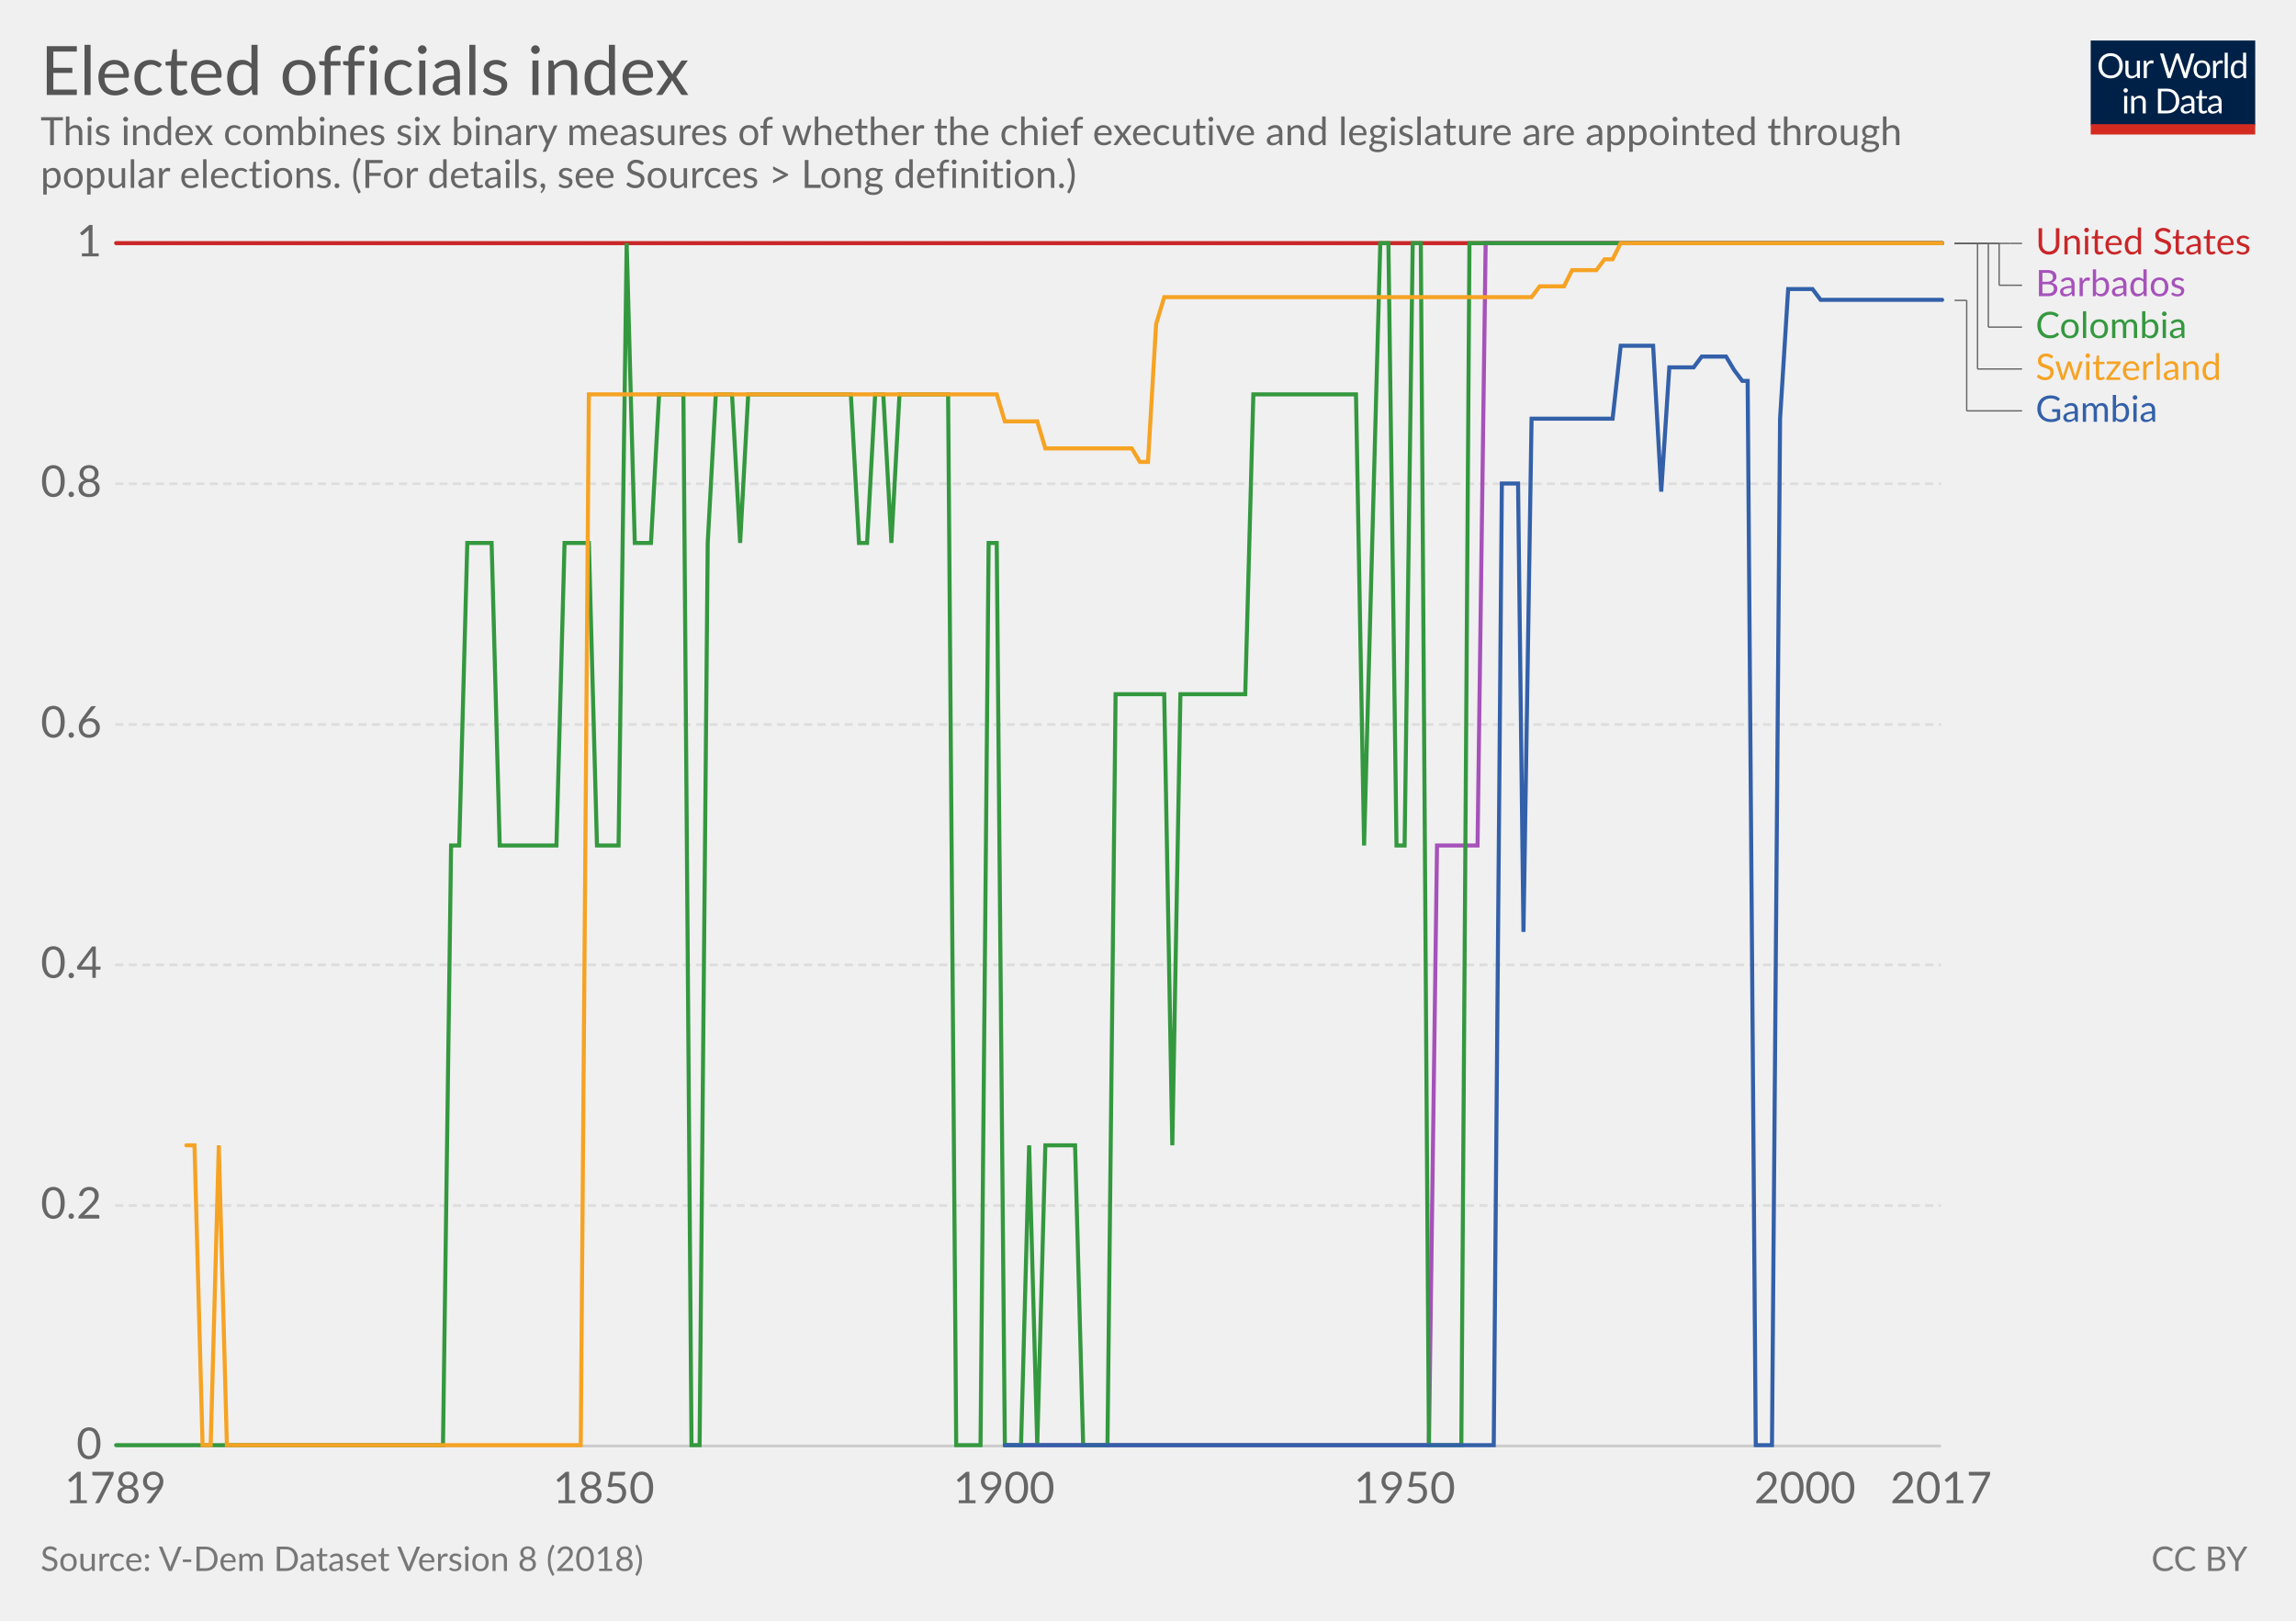
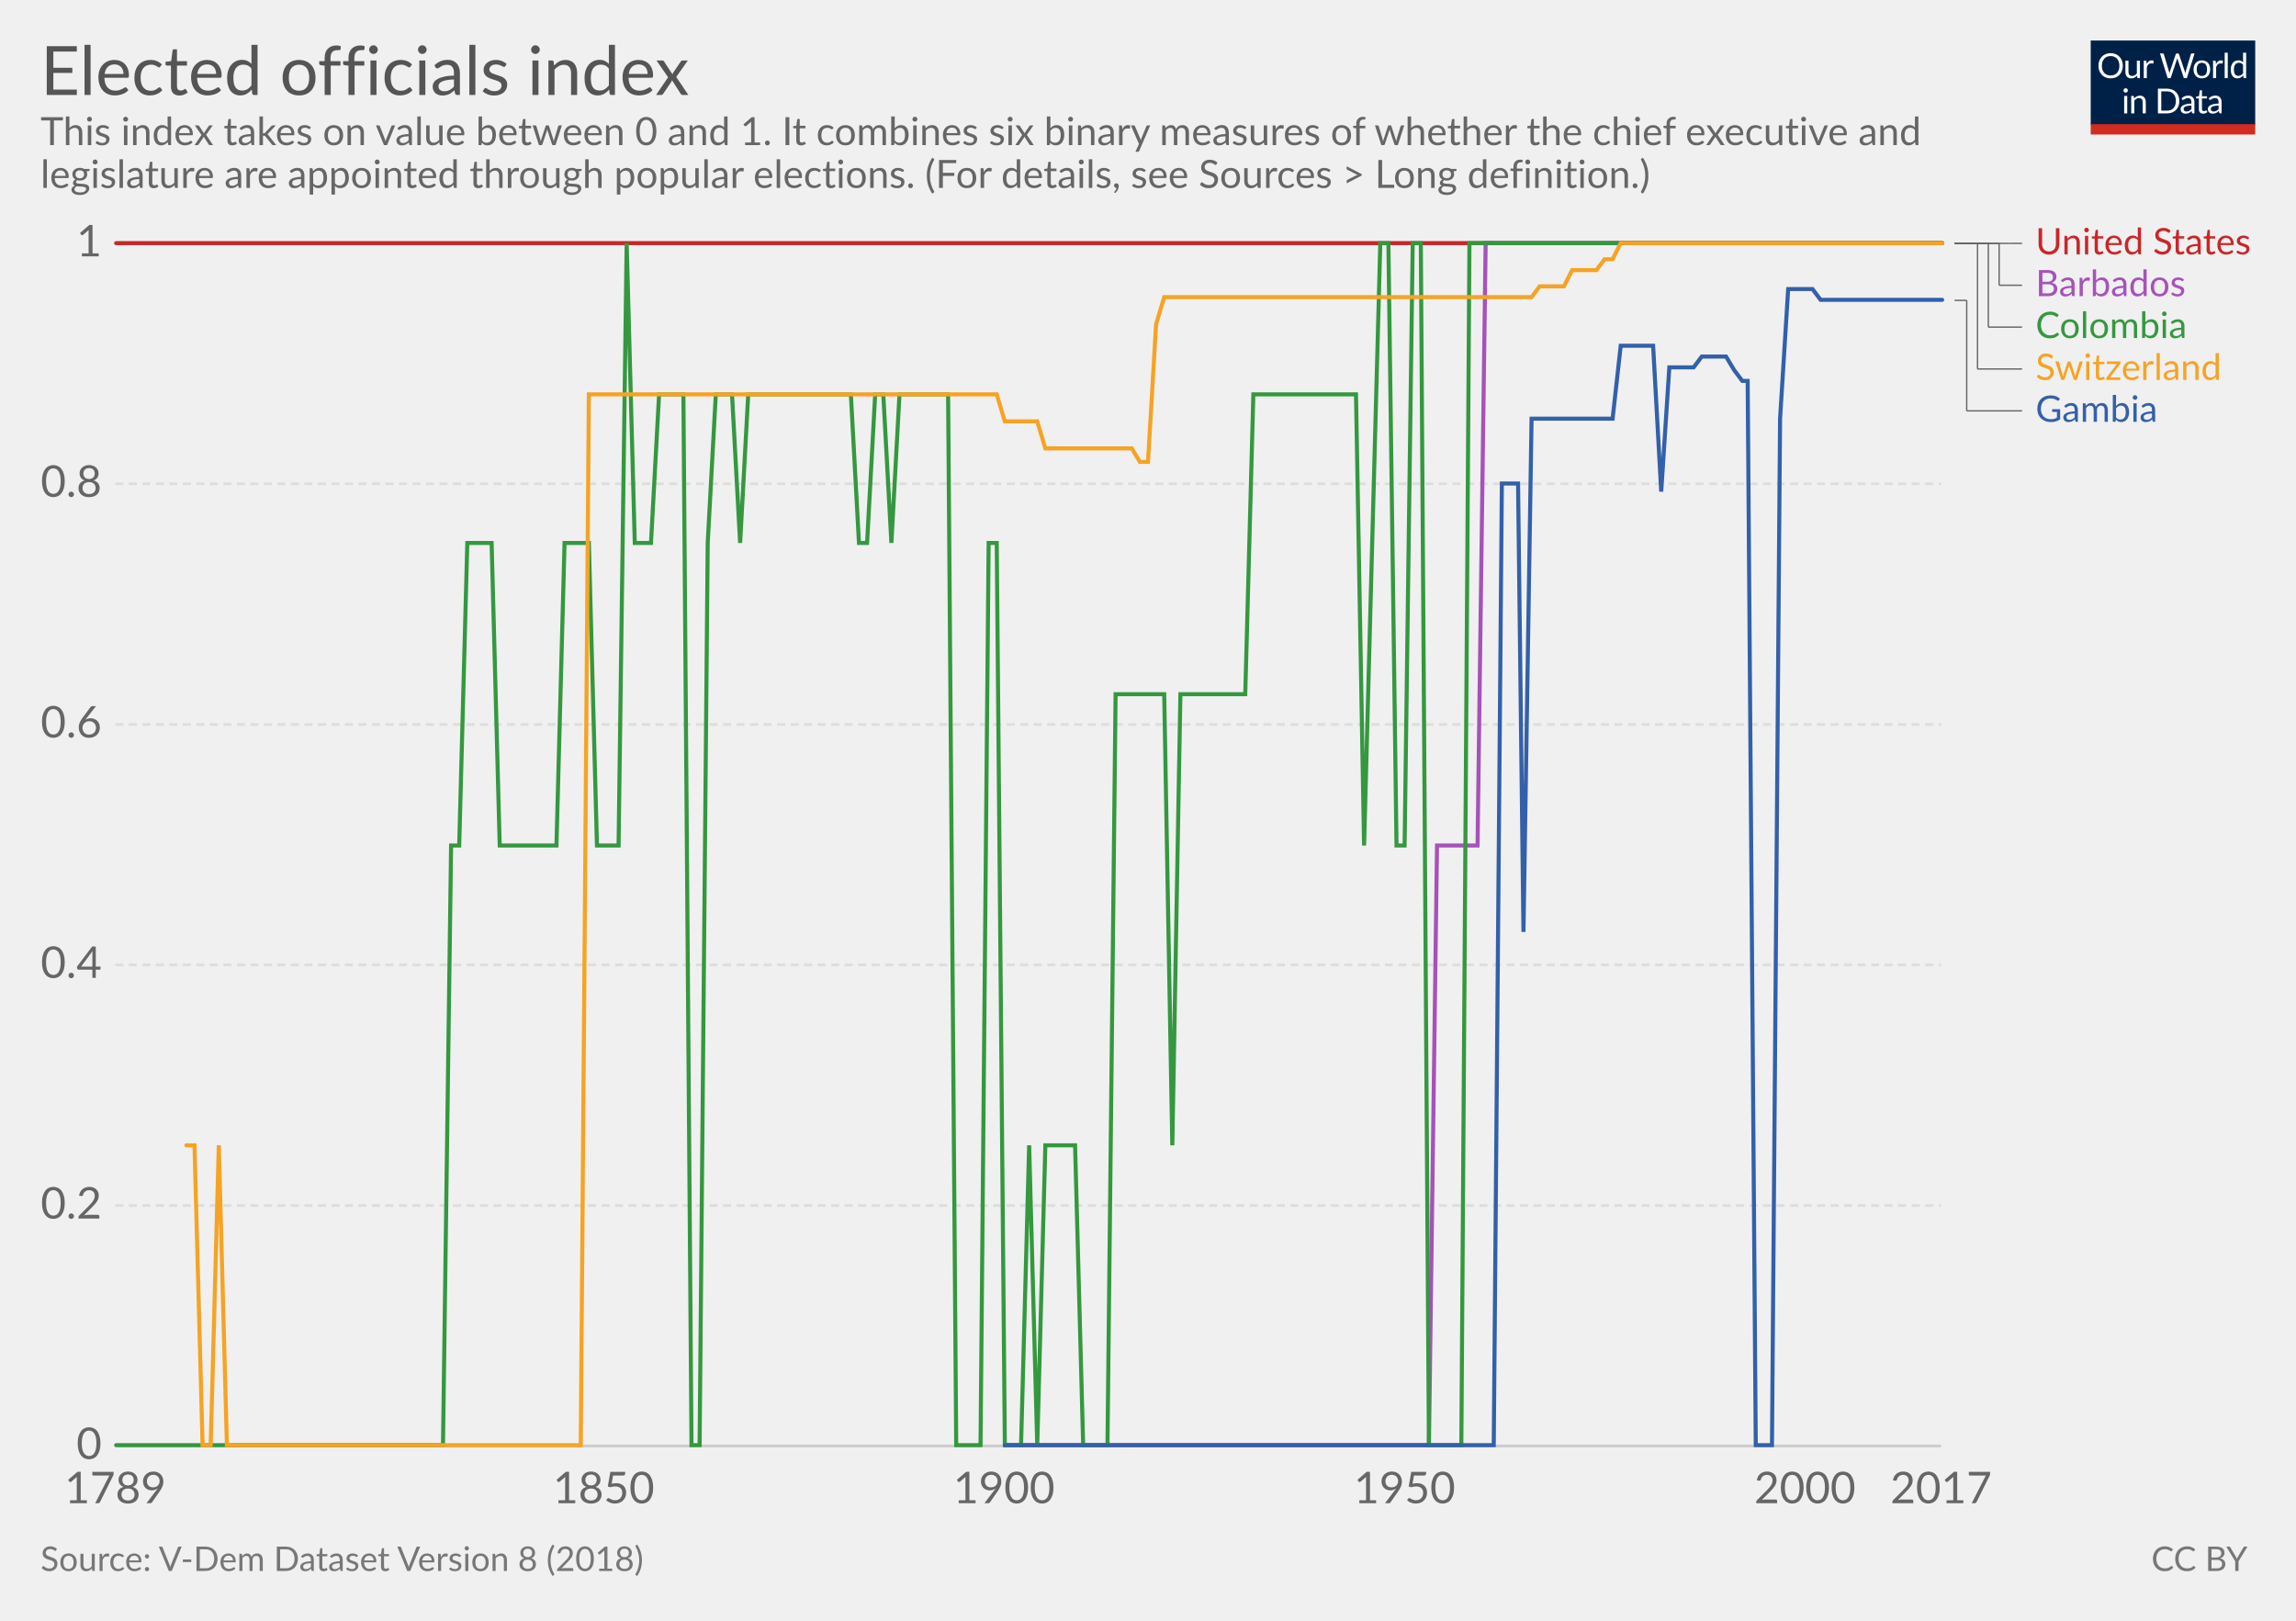
<svg xmlns="http://www.w3.org/2000/svg" version="1.1" style="font-family:Lato, 'Helvetica Neue', Helvetica, Arial, sans-serif;font-size:18px;background-color:white;text-rendering:optimizeLegibility;-webkit-font-smoothing:antialiased" width="850" height="600">
  <g class="HeaderView">
    <g transform="translate(774, 15) scale(0.29)">
      <svg width="210" height="120" viewBox="0 0 210 120" fill="none">
        <g clip-path="url(#clip0)">
          <path d="M0 0H210V107.89H0V0Z" fill="#002147" />
          <path d="M40.979 32.248C40.979 34.609 40.605 36.78 39.857 38.76C39.109 40.725 38.053 42.419 36.689 43.842C35.325 45.265 33.682 46.372 31.761 47.164C29.854 47.941 27.742 48.33 25.425 48.33C23.107 48.33 20.995 47.941 19.089 47.164C17.182 46.372 15.547 45.265 14.183 43.842C12.819 42.419 11.763 40.725 11.015 38.76C10.267 36.78 9.893 34.609 9.893 32.248C9.893 29.887 10.267 27.723 11.015 25.758C11.763 23.778 12.819 22.077 14.183 20.654C15.547 19.217 17.182 18.102 19.089 17.31C20.995 16.518 23.107 16.122 25.425 16.122C27.742 16.122 29.854 16.518 31.761 17.31C33.682 18.102 35.325 19.217 36.689 20.654C38.053 22.077 39.109 23.778 39.857 25.758C40.605 27.723 40.979 29.887 40.979 32.248ZM36.601 32.248C36.601 30.312 36.337 28.574 35.809 27.034C35.281 25.494 34.533 24.196 33.565 23.14C32.597 22.069 31.423 21.248 30.045 20.676C28.666 20.104 27.126 19.818 25.425 19.818C23.738 19.818 22.205 20.104 20.827 20.676C19.448 21.248 18.267 22.069 17.285 23.14C16.317 24.196 15.569 25.494 15.041 27.034C14.513 28.574 14.249 30.312 14.249 32.248C14.249 34.184 14.513 35.922 15.041 37.462C15.569 38.987 16.317 40.285 17.285 41.356C18.267 42.412 19.448 43.226 20.827 43.798C22.205 44.355 23.738 44.634 25.425 44.634C27.126 44.634 28.666 44.355 30.045 43.798C31.423 43.226 32.597 42.412 33.565 41.356C34.533 40.285 35.281 38.987 35.809 37.462C36.337 35.922 36.601 34.184 36.601 32.248ZM62.823 25.714V48H60.491C59.934 48 59.582 47.729 59.435 47.186L59.127 44.788C58.159 45.859 57.074 46.724 55.871 47.384C54.669 48.029 53.29 48.352 51.735 48.352C50.518 48.352 49.44 48.154 48.501 47.758C47.577 47.347 46.8 46.775 46.169 46.042C45.539 45.309 45.062 44.421 44.739 43.38C44.431 42.339 44.277 41.187 44.277 39.926V25.714H48.193V39.926C48.193 41.613 48.575 42.918 49.337 43.842C50.115 44.766 51.295 45.228 52.879 45.228C54.038 45.228 55.116 44.957 56.113 44.414C57.125 43.857 58.057 43.094 58.907 42.126V25.714H62.823ZM71.43 30.18C72.135 28.655 73 27.467 74.027 26.616C75.053 25.751 76.307 25.318 77.789 25.318C78.258 25.318 78.705 25.369 79.131 25.472C79.571 25.575 79.959 25.736 80.297 25.956L80.011 28.882C79.923 29.249 79.703 29.432 79.351 29.432C79.145 29.432 78.845 29.388 78.449 29.3C78.053 29.212 77.605 29.168 77.107 29.168C76.403 29.168 75.772 29.271 75.215 29.476C74.672 29.681 74.181 29.989 73.741 30.4C73.315 30.796 72.927 31.295 72.575 31.896C72.237 32.483 71.929 33.157 71.651 33.92V48H67.713V25.714H69.957C70.382 25.714 70.675 25.795 70.837 25.956C70.998 26.117 71.108 26.396 71.167 26.792L71.43 30.18ZM132.589 16.474L122.755 48H118.927L110.941 23.954C110.867 23.719 110.794 23.47 110.721 23.206C110.662 22.942 110.596 22.663 110.523 22.37C110.449 22.663 110.376 22.942 110.303 23.206C110.23 23.47 110.156 23.719 110.083 23.954L102.053 48H98.225L88.391 16.474H91.933C92.314 16.474 92.629 16.569 92.879 16.76C93.143 16.951 93.311 17.193 93.385 17.486L99.897 39.398C99.999 39.794 100.095 40.219 100.183 40.674C100.285 41.129 100.381 41.613 100.469 42.126C100.571 41.613 100.674 41.129 100.777 40.674C100.894 40.205 101.019 39.779 101.151 39.398L108.565 17.486C108.653 17.237 108.821 17.009 109.071 16.804C109.335 16.584 109.65 16.474 110.017 16.474H111.249C111.63 16.474 111.938 16.569 112.173 16.76C112.407 16.951 112.583 17.193 112.701 17.486L120.093 39.398C120.225 39.779 120.342 40.19 120.445 40.63C120.562 41.07 120.672 41.532 120.775 42.016C120.848 41.532 120.929 41.07 121.017 40.63C121.105 40.19 121.2 39.779 121.303 39.398L127.837 17.486C127.91 17.222 128.072 16.987 128.321 16.782C128.585 16.577 128.9 16.474 129.267 16.474H132.589ZM141.94 25.362C143.568 25.362 145.034 25.633 146.34 26.176C147.645 26.719 148.76 27.489 149.684 28.486C150.608 29.483 151.312 30.693 151.796 32.116C152.294 33.524 152.544 35.101 152.544 36.846C152.544 38.606 152.294 40.19 151.796 41.598C151.312 43.006 150.608 44.209 149.684 45.206C148.76 46.203 147.645 46.973 146.34 47.516C145.034 48.044 143.568 48.308 141.94 48.308C140.297 48.308 138.816 48.044 137.496 47.516C136.19 46.973 135.076 46.203 134.152 45.206C133.228 44.209 132.516 43.006 132.018 41.598C131.534 40.19 131.292 38.606 131.292 36.846C131.292 35.101 131.534 33.524 132.018 32.116C132.516 30.693 133.228 29.483 134.152 28.486C135.076 27.489 136.19 26.719 137.496 26.176C138.816 25.633 140.297 25.362 141.94 25.362ZM141.94 45.25C144.14 45.25 145.782 44.517 146.868 43.05C147.953 41.569 148.496 39.508 148.496 36.868C148.496 34.213 147.953 32.145 146.868 30.664C145.782 29.183 144.14 28.442 141.94 28.442C140.825 28.442 139.85 28.633 139.014 29.014C138.192 29.395 137.503 29.945 136.946 30.664C136.403 31.383 135.992 32.27 135.714 33.326C135.45 34.367 135.318 35.548 135.318 36.868C135.318 39.508 135.86 41.569 136.946 43.05C138.046 44.517 139.71 45.25 141.94 45.25ZM159.908 30.18C160.612 28.655 161.478 27.467 162.504 26.616C163.531 25.751 164.785 25.318 166.266 25.318C166.736 25.318 167.183 25.369 167.608 25.472C168.048 25.575 168.437 25.736 168.774 25.956L168.488 28.882C168.4 29.249 168.18 29.432 167.828 29.432C167.623 29.432 167.322 29.388 166.926 29.3C166.53 29.212 166.083 29.168 165.584 29.168C164.88 29.168 164.25 29.271 163.692 29.476C163.15 29.681 162.658 29.989 162.218 30.4C161.793 30.796 161.404 31.295 161.052 31.896C160.715 32.483 160.407 33.157 160.128 33.92V48H156.19V25.714H158.434C158.86 25.714 159.153 25.795 159.314 25.956C159.476 26.117 159.586 26.396 159.644 26.792L159.908 30.18ZM174.946 15.594V48H171.03V15.594H174.946ZM194.496 31.016C193.763 30.033 192.971 29.351 192.12 28.97C191.269 28.574 190.316 28.376 189.26 28.376C187.192 28.376 185.601 29.117 184.486 30.598C183.371 32.079 182.814 34.191 182.814 36.934C182.814 38.386 182.939 39.633 183.188 40.674C183.437 41.701 183.804 42.551 184.288 43.226C184.772 43.886 185.366 44.37 186.07 44.678C186.774 44.986 187.573 45.14 188.468 45.14C189.759 45.14 190.881 44.847 191.834 44.26C192.802 43.673 193.689 42.845 194.496 41.774V31.016ZM198.412 15.594V48H196.08C195.523 48 195.171 47.729 195.024 47.186L194.672 44.48C193.719 45.624 192.633 46.548 191.416 47.252C190.199 47.956 188.791 48.308 187.192 48.308C185.916 48.308 184.757 48.066 183.716 47.582C182.675 47.083 181.787 46.357 181.054 45.404C180.321 44.451 179.756 43.263 179.36 41.84C178.964 40.417 178.766 38.782 178.766 36.934C178.766 35.291 178.986 33.766 179.426 32.358C179.866 30.935 180.497 29.703 181.318 28.662C182.139 27.621 183.144 26.807 184.332 26.22C185.535 25.619 186.884 25.318 188.38 25.318C189.744 25.318 190.91 25.553 191.878 26.022C192.861 26.477 193.733 27.115 194.496 27.936V15.594H198.412ZM46.614 70.714V93H42.698V70.714H46.614ZM47.45 63.718C47.45 64.099 47.369 64.459 47.208 64.796C47.061 65.119 46.856 65.412 46.592 65.676C46.343 65.925 46.042 66.123 45.69 66.27C45.352 66.417 44.993 66.49 44.612 66.49C44.23 66.49 43.871 66.417 43.534 66.27C43.211 66.123 42.925 65.925 42.676 65.676C42.426 65.412 42.228 65.119 42.082 64.796C41.935 64.459 41.862 64.099 41.862 63.718C41.862 63.337 41.935 62.977 42.082 62.64C42.228 62.288 42.426 61.987 42.676 61.738C42.925 61.474 43.211 61.269 43.534 61.122C43.871 60.975 44.23 60.902 44.612 60.902C44.993 60.902 45.352 60.975 45.69 61.122C46.042 61.269 46.343 61.474 46.592 61.738C46.856 61.987 47.061 62.288 47.208 62.64C47.369 62.977 47.45 63.337 47.45 63.718ZM55.424 73.948C55.908 73.405 56.422 72.914 56.964 72.474C57.507 72.034 58.079 71.66 58.68 71.352C59.296 71.029 59.941 70.787 60.616 70.626C61.306 70.45 62.046 70.362 62.838 70.362C64.055 70.362 65.126 70.567 66.05 70.978C66.989 71.374 67.766 71.946 68.382 72.694C69.013 73.427 69.49 74.315 69.812 75.356C70.135 76.397 70.296 77.549 70.296 78.81V93H66.358V78.81C66.358 77.123 65.969 75.818 65.192 74.894C64.43 73.955 63.264 73.486 61.694 73.486C60.535 73.486 59.45 73.765 58.438 74.322C57.441 74.879 56.517 75.635 55.666 76.588V93H51.728V70.714H54.082C54.639 70.714 54.984 70.985 55.116 71.528L55.424 73.948ZM113.129 77.248C113.129 79.609 112.755 81.758 112.007 83.694C111.259 85.63 110.203 87.287 108.839 88.666C107.475 90.045 105.832 91.115 103.911 91.878C102.004 92.626 99.892 93 97.575 93H85.805V61.474H97.575C99.892 61.474 102.004 61.855 103.911 62.618C105.832 63.366 107.475 64.437 108.839 65.83C110.203 67.209 111.259 68.866 112.007 70.802C112.755 72.738 113.129 74.887 113.129 77.248ZM108.751 77.248C108.751 75.312 108.487 73.581 107.959 72.056C107.431 70.531 106.683 69.24 105.715 68.184C104.747 67.128 103.574 66.321 102.195 65.764C100.816 65.207 99.276 64.928 97.575 64.928H90.073V89.546H97.575C99.276 89.546 100.816 89.267 102.195 88.71C103.574 88.153 104.747 87.353 105.715 86.312C106.683 85.256 107.431 83.965 107.959 82.44C108.487 80.915 108.751 79.184 108.751 77.248ZM128.553 82.968C126.749 83.027 125.209 83.173 123.933 83.408C122.672 83.628 121.638 83.921 120.831 84.288C120.039 84.655 119.46 85.087 119.093 85.586C118.741 86.085 118.565 86.642 118.565 87.258C118.565 87.845 118.661 88.351 118.851 88.776C119.042 89.201 119.299 89.553 119.621 89.832C119.959 90.096 120.347 90.294 120.787 90.426C121.242 90.543 121.726 90.602 122.239 90.602C122.929 90.602 123.559 90.536 124.131 90.404C124.703 90.257 125.239 90.052 125.737 89.788C126.251 89.524 126.735 89.209 127.189 88.842C127.659 88.475 128.113 88.057 128.553 87.588V82.968ZM115.903 73.86C117.135 72.672 118.463 71.785 119.885 71.198C121.308 70.611 122.885 70.318 124.615 70.318C125.862 70.318 126.969 70.523 127.937 70.934C128.905 71.345 129.719 71.917 130.379 72.65C131.039 73.383 131.538 74.271 131.875 75.312C132.213 76.353 132.381 77.497 132.381 78.744V93H130.643C130.262 93 129.969 92.941 129.763 92.824C129.558 92.692 129.397 92.443 129.279 92.076L128.839 89.964C128.253 90.507 127.681 90.991 127.123 91.416C126.566 91.827 125.979 92.179 125.363 92.472C124.747 92.751 124.087 92.963 123.383 93.11C122.694 93.271 121.924 93.352 121.073 93.352C120.208 93.352 119.394 93.235 118.631 93C117.869 92.751 117.201 92.384 116.629 91.9C116.072 91.416 115.625 90.807 115.287 90.074C114.965 89.326 114.803 88.446 114.803 87.434C114.803 86.554 115.045 85.711 115.529 84.904C116.013 84.083 116.798 83.357 117.883 82.726C118.969 82.095 120.384 81.582 122.129 81.186C123.875 80.775 126.016 80.541 128.553 80.482V78.744C128.553 77.013 128.179 75.708 127.431 74.828C126.683 73.933 125.591 73.486 124.153 73.486C123.185 73.486 122.371 73.611 121.711 73.86C121.066 74.095 120.501 74.366 120.017 74.674C119.548 74.967 119.137 75.239 118.785 75.488C118.448 75.723 118.111 75.84 117.773 75.84C117.509 75.84 117.282 75.774 117.091 75.642C116.901 75.495 116.739 75.319 116.607 75.114L115.903 73.86ZM143.568 93.352C141.808 93.352 140.451 92.861 139.498 91.878C138.559 90.895 138.09 89.48 138.09 87.632V73.992H135.406C135.171 73.992 134.973 73.926 134.812 73.794C134.65 73.647 134.57 73.427 134.57 73.134V71.572L138.222 71.11L139.124 64.224C139.168 64.004 139.263 63.828 139.41 63.696C139.571 63.549 139.776 63.476 140.026 63.476H142.006V71.154H148.452V73.992H142.006V87.368C142.006 88.307 142.233 89.003 142.688 89.458C143.142 89.913 143.729 90.14 144.448 90.14C144.858 90.14 145.21 90.089 145.504 89.986C145.812 89.869 146.076 89.744 146.296 89.612C146.516 89.48 146.699 89.363 146.846 89.26C147.007 89.143 147.146 89.084 147.264 89.084C147.469 89.084 147.652 89.209 147.814 89.458L148.958 91.328C148.283 91.959 147.469 92.457 146.516 92.824C145.562 93.176 144.58 93.352 143.568 93.352ZM163.253 82.968C161.449 83.027 159.909 83.173 158.633 83.408C157.372 83.628 156.338 83.921 155.531 84.288C154.739 84.655 154.16 85.087 153.793 85.586C153.441 86.085 153.265 86.642 153.265 87.258C153.265 87.845 153.36 88.351 153.551 88.776C153.742 89.201 153.998 89.553 154.321 89.832C154.658 90.096 155.047 90.294 155.487 90.426C155.942 90.543 156.426 90.602 156.939 90.602C157.628 90.602 158.259 90.536 158.831 90.404C159.403 90.257 159.938 90.052 160.437 89.788C160.95 89.524 161.434 89.209 161.889 88.842C162.358 88.475 162.813 88.057 163.253 87.588V82.968ZM150.603 73.86C151.835 72.672 153.162 71.785 154.585 71.198C156.008 70.611 157.584 70.318 159.315 70.318C160.562 70.318 161.669 70.523 162.637 70.934C163.605 71.345 164.419 71.917 165.079 72.65C165.739 73.383 166.238 74.271 166.575 75.312C166.912 76.353 167.081 77.497 167.081 78.744V93H165.343C164.962 93 164.668 92.941 164.463 92.824C164.258 92.692 164.096 92.443 163.979 92.076L163.539 89.964C162.952 90.507 162.38 90.991 161.823 91.416C161.266 91.827 160.679 92.179 160.063 92.472C159.447 92.751 158.787 92.963 158.083 93.11C157.394 93.271 156.624 93.352 155.773 93.352C154.908 93.352 154.094 93.235 153.331 93C152.568 92.751 151.901 92.384 151.329 91.9C150.772 91.416 150.324 90.807 149.987 90.074C149.664 89.326 149.503 88.446 149.503 87.434C149.503 86.554 149.745 85.711 150.229 84.904C150.713 84.083 151.498 83.357 152.583 82.726C153.668 82.095 155.084 81.582 156.829 81.186C158.574 80.775 160.716 80.541 163.253 80.482V78.744C163.253 77.013 162.879 75.708 162.131 74.828C161.383 73.933 160.29 73.486 158.853 73.486C157.885 73.486 157.071 73.611 156.411 73.86C155.766 74.095 155.201 74.366 154.717 74.674C154.248 74.967 153.837 75.239 153.485 75.488C153.148 75.723 152.81 75.84 152.473 75.84C152.209 75.84 151.982 75.774 151.791 75.642C151.6 75.495 151.439 75.319 151.307 75.114L150.603 73.86Z" fill="white" />
          <rect y="106.789" width="210" height="13.211" fill="#D42B21" />
        </g>
        <defs>
          <clipPath id="clip0">
            <rect width="210" height="120" fill="white" />
          </clipPath>
        </defs>
      </svg>
    </g>
    <a href="https://ourworldindata.org/grapher/elected-officials-index" target="_blank">
      <text font-size="25.20" x="15.0" y="35.2" fill="#555">
        <tspan x="15" y="35.16">Elected officials index</tspan>
      </text>
    </a>
    <text font-size="14.40" x="15.0" y="53.7" fill="#666">
-       <tspan x="15" y="53.72">This index combines six binary measures of whether the chief executive and legislature are appointed through</tspan>
-       <tspan x="15" y="69.56">popular elections. (For details, see Sources &gt; Long definition.)</tspan>
+       <tspan x="15" y="53.72">This index takes on value between 0 and 1. It combines six binary measures of whether the chief executive and</tspan>
+       <tspan x="15" y="69.56">legislature are appointed through popular elections. (For details, see Sources &gt; Long definition.)</tspan>
    </text>
  </g>
  <g class="LineChart">
    <defs>
-       <clipPath id="boundsClip-3">
+       <clipPath id="boundsClip-5">
        <rect x="32.68" y="0" width="830" height="932.8" />
      </clipPath>
    </defs>
    <g class="AxisBoxView">
      <g class="HorizontalAxis">
        <text x="42.7" y="556.5" fill="#666" text-anchor="middle" font-size="16.2">1789</text>
        <text x="223.5" y="556.5" fill="#666" text-anchor="middle" font-size="16.2">1850</text>
        <text x="371.7" y="556.5" fill="#666" text-anchor="middle" font-size="16.2">1900</text>
        <text x="520" y="556.5" fill="#666" text-anchor="middle" font-size="16.2">1950</text>
        <text x="668.2" y="556.5" fill="#666" text-anchor="middle" font-size="16.2">2000</text>
        <text x="718.6" y="556.5" fill="#666" text-anchor="middle" font-size="16.2">2017</text>
      </g>
      <g class="VerticalAxis">
        <text x="37.68" y="535.3" fill="#666" dominant-baseline="middle" text-anchor="end" font-size="16.2">0</text>
        <text x="37.68" y="446.3" fill="#666" dominant-baseline="middle" text-anchor="end" font-size="16.2">0.2</text>
        <text x="37.68" y="357.2" fill="#666" dominant-baseline="middle" text-anchor="end" font-size="16.2">0.4</text>
        <text x="37.68" y="268.2" fill="#666" dominant-baseline="middle" text-anchor="end" font-size="16.2">0.6</text>
        <text x="37.68" y="179.1" fill="#666" dominant-baseline="middle" text-anchor="end" font-size="16.2">0.8</text>
        <text x="37.68" y="90.1" fill="#666" dominant-baseline="middle" text-anchor="end" font-size="16.2">1</text>
      </g>
      <g class="AxisGridLines">
        <line x1="42.68" y1="535.3" x2="718.60" y2="535.3" stroke="#ccc" />
        <line x1="42.68" y1="446.3" x2="718.60" y2="446.3" stroke="#ddd" stroke-dasharray="3,2" />
        <line x1="42.68" y1="357.2" x2="718.60" y2="357.2" stroke="#ddd" stroke-dasharray="3,2" />
        <line x1="42.68" y1="268.2" x2="718.60" y2="268.2" stroke="#ddd" stroke-dasharray="3,2" />
        <line x1="42.68" y1="179.1" x2="718.60" y2="179.1" stroke="#ddd" stroke-dasharray="3,2" />
        <line x1="42.68" y1="90.1" x2="718.60" y2="90.1" stroke="#ddd" stroke-dasharray="3,2" />
      </g>
    </g>
-     <g clip-path="url(#boundsClip-3)">
+     <g clip-path="url(#boundsClip-5)">
      <g class="HeightedLegend clickable">
        <g class="legendMark">
          <g class="indicator">
            <line x1="723.595" y1="90.1" x2="744.095" y2="90.1" stroke="#666" stroke-width="0.5" />
            <line x1="744.095" y1="90.1" x2="744.095" y2="90.1" stroke="#666" stroke-width="0.5" />
            <line x1="744.095" y1="90.1" x2="748.595" y2="90.1" stroke="#666" stroke-width="0.5" />
          </g>
          <rect x="718.595" y="83.35" width="116.405" height="13.5" fill="#fff" opacity="0" />
          <text font-size="13.50" x="753.6" y="94.1" fill="#ca2628">
            <tspan x="753.595" y="94.15">United States</tspan>
          </text>
        </g>
        <g class="legendMark">
          <g class="indicator">
            <line x1="723.595" y1="90.1" x2="740.095" y2="90.1" stroke="#666" stroke-width="0.5" />
            <line x1="740.095" y1="90.1" x2="740.095" y2="105.6" stroke="#666" stroke-width="0.5" />
            <line x1="740.095" y1="105.6" x2="748.595" y2="105.6" stroke="#666" stroke-width="0.5" />
          </g>
          <rect x="718.595" y="98.85" width="93.05" height="13.5" fill="#fff" opacity="0" />
          <text font-size="13.50" x="753.6" y="109.6" fill="#a652ba">
            <tspan x="753.595" y="109.65">Barbados</tspan>
          </text>
        </g>
        <g class="legendMark">
          <g class="indicator">
            <line x1="723.595" y1="90.1" x2="736.095" y2="90.1" stroke="#666" stroke-width="0.5" />
            <line x1="736.095" y1="90.1" x2="736.095" y2="121.1" stroke="#666" stroke-width="0.5" />
            <line x1="736.095" y1="121.1" x2="748.595" y2="121.1" stroke="#666" stroke-width="0.5" />
          </g>
          <rect x="718.595" y="114.35" width="92.105" height="13.5" fill="#fff" opacity="0" />
          <text font-size="13.50" x="753.6" y="125.1" fill="#34983f">
            <tspan x="753.595" y="125.15">Colombia</tspan>
          </text>
        </g>
        <g class="legendMark">
          <g class="indicator">
            <line x1="723.595" y1="90.1" x2="732.095" y2="90.1" stroke="#666" stroke-width="0.5" />
            <line x1="732.095" y1="90.1" x2="732.095" y2="136.6" stroke="#666" stroke-width="0.5" />
            <line x1="732.095" y1="136.6" x2="748.595" y2="136.6" stroke="#666" stroke-width="0.5" />
          </g>
          <rect x="718.595" y="129.85" width="104.93" height="13.5" fill="#fff" opacity="0" />
          <text font-size="13.50" x="753.6" y="140.7" fill="#f6a324">
            <tspan x="753.595" y="140.65">Switzerland</tspan>
          </text>
        </g>
        <g class="legendMark">
          <g class="indicator">
            <line x1="723.595" y1="111.2" x2="728.095" y2="111.2" stroke="#666" stroke-width="0.5" />
            <line x1="728.095" y1="111.2" x2="728.095" y2="152.1" stroke="#666" stroke-width="0.5" />
            <line x1="728.095" y1="152.1" x2="748.595" y2="152.1" stroke="#666" stroke-width="0.5" />
          </g>
          <rect x="718.595" y="145.35" width="82.385" height="13.5" fill="#fff" opacity="0" />
          <text font-size="13.50" x="753.6" y="156.2" fill="#3360a9">
            <tspan x="753.595" y="156.15">Gambia</tspan>
          </text>
        </g>
      </g>
      <g class="Lines">
        <rect x="43" y="90" width="676" height="445" fill="rgba(255,255,255,0)" opacity="0" />
        <g class="key-United-States_0">
          <path stroke="#ca2628" stroke-linecap="round" d="M43 90L46 90L49 90L52 90L55 90L58 90L61 90L63 90L66 90L69 90L72 90L75 90L78 90L81 90L84 90L87 90L90 90L93 90L96 90L99 90L102 90L105 90L108 90L111 90L114 90L117 90L120 90L123 90L126 90L129 90L132 90L135 90L138 90L141 90L144 90L146 90L149 90L152 90L155 90L158 90L161 90L164 90L167 90L170 90L173 90L176 90L179 90L182 90L185 90L188 90L191 90L194 90L197 90L200 90L203 90L206 90L209 90L212 90L215 90L218 90L221 90L224 90L227 90L229 90L232 90L235 90L238 90L241 90L244 90L247 90L250 90L253 90L256 90L259 90L262 90L265 90L268 90L271 90L274 90L277 90L280 90L283 90L286 90L289 90L292 90L295 90L298 90L301 90L304 90L307 90L310 90L313 90L315 90L318 90L321 90L324 90L327 90L330 90L333 90L336 90L339 90L342 90L345 90L348 90L351 90L354 90L357 90L360 90L363 90L366 90L369 90L372 90L375 90L378 90L381 90L384 90L387 90L390 90L393 90L396 90L398 90L401 90L404 90L407 90L410 90L413 90L416 90L419 90L422 90L425 90L428 90L431 90L434 90L437 90L440 90L443 90L446 90L449 90L452 90L455 90L458 90L461 90L464 90L467 90L470 90L473 90L476 90L479 90L481 90L484 90L487 90L490 90L493 90L496 90L499 90L502 90L505 90L508 90L511 90L514 90L517 90L520 90L523 90L526 90L529 90L532 90L535 90L538 90L541 90L544 90L547 90L550 90L553 90L556 90L559 90L562 90L564 90L567 90L570 90L573 90L576 90L579 90L582 90L585 90L588 90L591 90L594 90L597 90L600 90L603 90L606 90L609 90L612 90L615 90L618 90L621 90L624 90L627 90L630 90L633 90L636 90L639 90L642 90L645 90L647 90L650 90L653 90L656 90L659 90L662 90L665 90L668 90L671 90L674 90L677 90L680 90L683 90L686 90L689 90L692 90L695 90L698 90L701 90L704 90L707 90L710 90L713 90L716 90L719 90" fill="none" stroke-width="1.5" />
        </g>
        <g class="key-Barbados_0">
          <path stroke="#a652ba" stroke-linecap="round" d="M372 535L375 535L378 535L381 535L384 535L387 535L390 535L393 535L396 535L398 535L401 535L404 535L407 535L410 535L413 535L416 535L419 535L422 535L425 535L428 535L431 535L434 535L437 535L440 535L443 535L446 535L449 535L452 535L455 535L458 535L461 535L464 535L467 535L470 535L473 535L476 535L479 535L481 535L484 535L487 535L490 535L493 535L496 535L499 535L502 535L505 535L508 535L511 535L514 535L517 535L520 535L523 535L526 535L529 535L532 313L535 313L538 313L541 313L544 313L547 313L550 90L553 90L556 90L559 90L562 90L564 90L567 90L570 90L573 90L576 90L579 90L582 90L585 90L588 90L591 90L594 90L597 90L600 90L603 90L606 90L609 90L612 90L615 90L618 90L621 90L624 90L627 90L630 90L633 90L636 90L639 90L642 90L645 90L647 90L650 90L653 90L656 90L659 90L662 90L665 90L668 90L671 90L674 90L677 90L680 90L683 90L686 90L689 90L692 90L695 90L698 90L701 90L704 90L707 90L710 90L713 90L716 90L719 90" fill="none" stroke-width="1.5" />
        </g>
        <g class="key-Colombia_0">
          <path stroke="#34983f" stroke-linecap="round" d="M43 535L46 535L49 535L52 535L55 535L58 535L61 535L63 535L66 535L69 535L72 535L75 535L78 535L81 535L84 535L87 535L90 535L93 535L96 535L99 535L102 535L105 535L108 535L111 535L114 535L117 535L120 535L123 535L126 535L129 535L132 535L135 535L138 535L141 535L144 535L146 535L149 535L152 535L155 535L158 535L161 535L164 535L167 313L170 313L173 201L176 201L179 201L182 201L185 313L188 313L191 313L194 313L197 313L200 313L203 313L206 313L209 201L212 201L215 201L218 201L221 313L224 313L227 313L229 313L232 90L235 201L238 201L241 201L244 146L247 146L250 146L253 146L256 535L259 535L262 201L265 146L268 146L271 146L274 201L277 146L280 146L283 146L286 146L289 146L292 146L295 146L298 146L301 146L304 146L307 146L310 146L313 146L315 146L318 201L321 201L324 146L327 146L330 201L333 146L336 146L339 146L342 146L345 146L348 146L351 146L354 535L357 535L360 535L363 535L366 201L369 201L372 535L375 535L378 535L381 424L384 535L387 424L390 424L393 424L396 424L398 424L401 535L404 535L407 535L410 535L413 257L416 257L419 257L422 257L425 257L428 257L431 257L434 424L437 257L440 257L443 257L446 257L449 257L452 257L455 257L458 257L461 257L464 146L467 146L470 146L473 146L476 146L479 146L481 146L484 146L487 146L490 146L493 146L496 146L499 146L502 146L505 313L508 201L511 90L514 90L517 313L520 313L523 90L526 90L529 535L532 535L535 535L538 535L541 535L544 90L547 90L550 90L553 90L556 90L559 90L562 90L564 90L567 90L570 90L573 90L576 90L579 90L582 90L585 90L588 90L591 90L594 90L597 90L600 90L603 90L606 90L609 90L612 90L615 90L618 90L621 90L624 90L627 90L630 90L633 90L636 90L639 90L642 90L645 90L647 90L650 90L653 90L656 90L659 90L662 90L665 90L668 90L671 90L674 90L677 90L680 90L683 90L686 90L689 90L692 90L695 90L698 90L701 90L704 90L707 90L710 90L713 90L716 90L719 90" fill="none" stroke-width="1.5" />
        </g>
        <g class="key-Gambia_0">
          <path stroke="#3360a9" stroke-linecap="round" d="M372 535L375 535L378 535L381 535L384 535L387 535L390 535L393 535L396 535L398 535L401 535L404 535L407 535L410 535L413 535L416 535L419 535L422 535L425 535L428 535L431 535L434 535L437 535L440 535L443 535L446 535L449 535L452 535L455 535L458 535L461 535L464 535L467 535L470 535L473 535L476 535L479 535L481 535L484 535L487 535L490 535L493 535L496 535L499 535L502 535L505 535L508 535L511 535L514 535L517 535L520 535L523 535L526 535L529 535L532 535L535 535L538 535L541 535L544 535L547 535L550 535L553 535L556 179L559 179L562 179L564 345L567 155L570 155L573 155L576 155L579 155L582 155L585 155L588 155L591 155L594 155L597 155L600 128L603 128L606 128L609 128L612 128L615 182L618 136L621 136L624 136L627 136L630 132L633 132L636 132L639 132L642 137L645 141L647 141L650 535L653 535L656 535L659 155L662 107L665 107L668 107L671 107L674 111L677 111L680 111L683 111L686 111L689 111L692 111L695 111L698 111L701 111L704 111L707 111L710 111L713 111L716 111L719 111" fill="none" stroke-width="1.5" />
        </g>
        <g class="key-Switzerland_0">
          <path stroke="#f6a324" stroke-linecap="round" d="M69 424L72 424L75 535L78 535L81 424L84 535L87 535L90 535L93 535L96 535L99 535L102 535L105 535L108 535L111 535L114 535L117 535L120 535L123 535L126 535L129 535L132 535L135 535L138 535L141 535L144 535L146 535L149 535L152 535L155 535L158 535L161 535L164 535L167 535L170 535L173 535L176 535L179 535L182 535L185 535L188 535L191 535L194 535L197 535L200 535L203 535L206 535L209 535L212 535L215 535L218 146L221 146L224 146L227 146L229 146L232 146L235 146L238 146L241 146L244 146L247 146L250 146L253 146L256 146L259 146L262 146L265 146L268 146L271 146L274 146L277 146L280 146L283 146L286 146L289 146L292 146L295 146L298 146L301 146L304 146L307 146L310 146L313 146L315 146L318 146L321 146L324 146L327 146L330 146L333 146L336 146L339 146L342 146L345 146L348 146L351 146L354 146L357 146L360 146L363 146L366 146L369 146L372 156L375 156L378 156L381 156L384 156L387 166L390 166L393 166L396 166L398 166L401 166L404 166L407 166L410 166L413 166L416 166L419 166L422 171L425 171L428 120L431 110L434 110L437 110L440 110L443 110L446 110L449 110L452 110L455 110L458 110L461 110L464 110L467 110L470 110L473 110L476 110L479 110L481 110L484 110L487 110L490 110L493 110L496 110L499 110L502 110L505 110L508 110L511 110L514 110L517 110L520 110L523 110L526 110L529 110L532 110L535 110L538 110L541 110L544 110L547 110L550 110L553 110L556 110L559 110L562 110L564 110L567 110L570 106L573 106L576 106L579 106L582 100L585 100L588 100L591 100L594 96L597 96L600 90L603 90L606 90L609 90L612 90L615 90L618 90L621 90L624 90L627 90L630 90L633 90L636 90L639 90L642 90L645 90L647 90L650 90L653 90L656 90L659 90L662 90L665 90L668 90L671 90L674 90L677 90L680 90L683 90L686 90L689 90L692 90L695 90L698 90L701 90L704 90L707 90L710 90L713 90L716 90L719 90" fill="none" stroke-width="1.5" />
        </g>
      </g>
    </g>
  </g>
  <g class="SourcesFooter" style="fill:#777">
    <g class="clickable" style="fill:#777">
      <text font-size="12.60" x="15.0" y="581.6">
        <tspan x="15" y="581.58">Source: V-Dem Dataset Version 8 (2018)</tspan>
      </text>
    </g>
    <text font-size="12.60" x="796.4" y="581.6">
      <tspan x="796.444" y="581.58">
        <a style="fill: #777;" class="cclogo" href="http://creativecommons.org/licenses/by/4.0/deed.en_US" target="_blank">CC BY</a>
      </tspan>
    </text>
  </g>
</svg>
